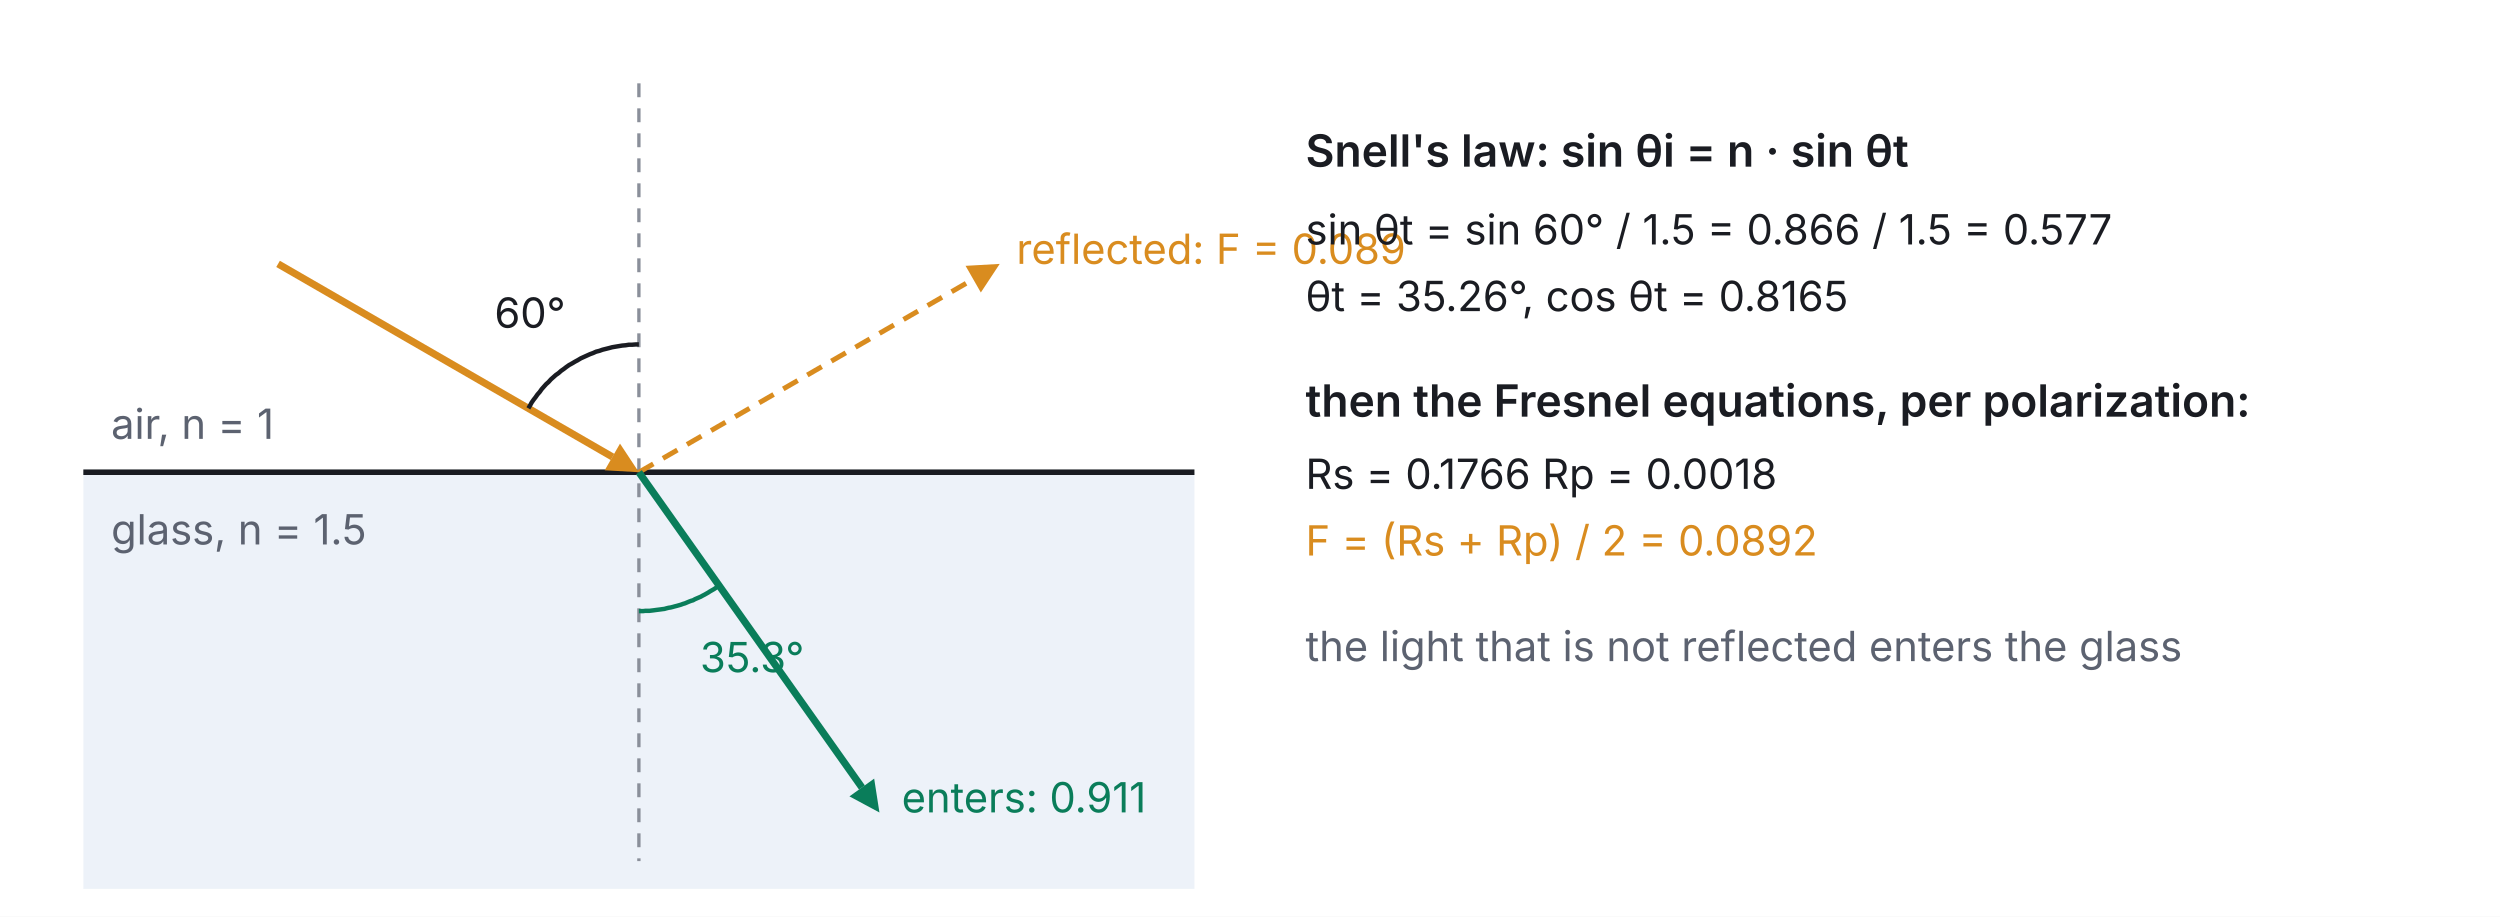
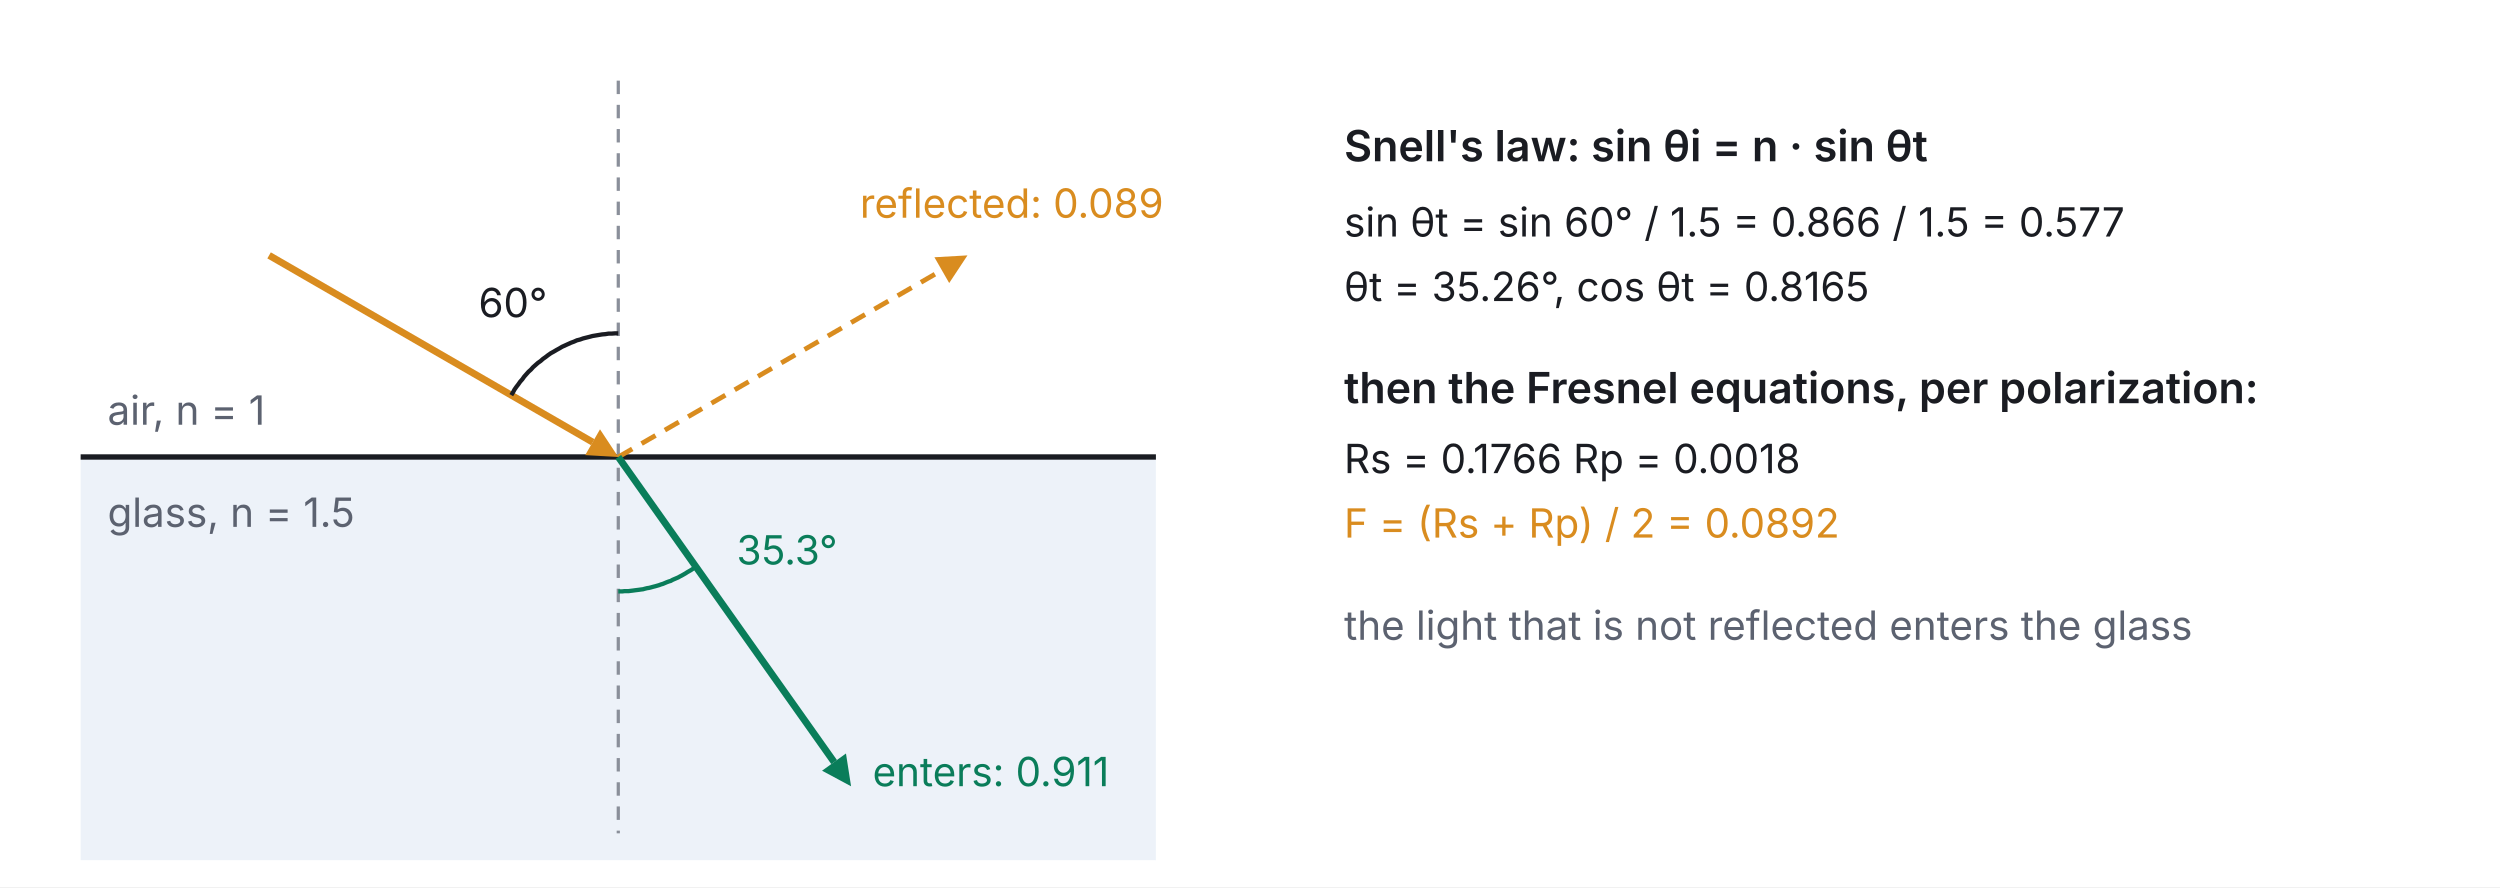
- <svg xmlns="http://www.w3.org/2000/svg" viewBox="0 0 900 330" width="900" height="330" font-family="system-ui, -apple-system, Segoe UI, sans-serif" font-size="12" fill="#1a1c22">
-   <rect width="900" height="330" fill="#ffffff" />
+ <svg xmlns="http://www.w3.org/2000/svg" viewBox="0 0 930 330" width="930" height="330" font-family="system-ui, -apple-system, Segoe UI, sans-serif" font-size="12" fill="#1a1c22">
+   <rect width="930" height="330" fill="#ffffff" />
  <rect x="30" y="170" width="400" height="150" fill="#1f5fb0" opacity="0.08" />
  <line x1="30" y1="170" x2="430" y2="170" stroke="#1a1c22" stroke-width="2" />
  <line x1="230" y1="30" x2="230" y2="310" stroke="#8a8f9a" stroke-width="1.2" stroke-dasharray="5 4" />
  <text x="40" y="158" font-size="15" fill="#5c6270">air, n = 1</text>
  <text x="40" y="196" font-size="15" fill="#5c6270">glass, n = 1.5</text>
  <line x1="100.1" y1="95" x2="220.5" y2="164.5" stroke="#d98c1f" stroke-width="2.6" />
  <polygon points="230,170 217.7,169.3 223.2,159.7" fill="#d98c1f" />
  <line x1="230" y1="170" x2="350.4" y2="100.5" stroke="#d98c1f" stroke-width="1.8" stroke-dasharray="6 4" />
  <polygon points="359.9,95 353.1,105.3 347.6,95.7" fill="#d98c1f" />
  <line x1="230" y1="170" x2="310.3" y2="283.5" stroke="#0a7d5a" stroke-width="2.6" />
  <polygon points="316.6,292.5 305.8,286.7 314.7,280.3" fill="#0a7d5a" />
  <polyline fill="none" stroke="#1a1c22" stroke-width="1.6" points="230,124 228.8,124 227.6,124.1 226.4,124.1 225.2,124.3 224,124.4 222.8,124.6 221.6,124.8 220.4,125 219.3,125.3 218.1,125.6 216.9,125.9 215.8,126.3 214.6,126.6 213.5,127.1 212.4,127.5 211.3,128 210.2,128.5 209.1,129 208.1,129.6 207,130.2 206,130.8 204.9,131.4 203.9,132.1 203,132.8 202,133.5 201.1,134.3 200.1,135 199.2,135.8 198.3,136.6 197.5,137.5 196.6,138.3 195.8,139.2 195,140.1 194.3,141.1 193.5,142 192.8,143 192.1,143.9 191.4,144.9 190.8,146 190.2,147" />
  <text x="178" y="118" font-size="15">60°</text>
  <polyline fill="none" stroke="#0a7d5a" stroke-width="1.6" points="230,220 230.8,220 231.5,220 232.3,219.9 233.1,219.9 233.8,219.9 234.6,219.8 235.4,219.7 236.1,219.6 236.9,219.5 237.7,219.4 238.4,219.3 239.2,219.2 239.9,219 240.7,218.8 241.4,218.7 242.2,218.5 242.9,218.3 243.7,218.1 244.4,217.9 245.1,217.7 245.9,217.4 246.6,217.2 247.3,216.9 248,216.6 248.8,216.3 249.5,216.1 250.2,215.7 250.9,215.4 251.6,215.1 252.3,214.8 253,214.4 253.6,214.1 254.3,213.7 255,213.3 255.6,212.9 256.3,212.5 257,212.1 257.6,211.7 258.2,211.3 258.9,210.8" />
-   <text x="252" y="242" font-size="15" fill="#0a7d5a">35.3°</text>
-   <text x="365.9" y="95" font-size="15" fill="#d98c1f">reflected: F = 0.089</text>
+   <text x="274" y="210" font-size="15" fill="#0a7d5a">35.3°</text>
+   <text x="319.9" y="81" font-size="15" fill="#d98c1f">reflected: 0.089</text>
  <text x="324.6" y="292.47" font-size="15" fill="#0a7d5a">enters: 0.911</text>
-   <text x="470" y="60" font-size="16" font-weight="600">Snell's law: sin θi = n · sin θt</text>
-   <text x="470" y="88" font-size="15">sin θt = sin 60° / 1.5 = 0.866 / 1.5 = 0.577</text>
-   <text x="470" y="112" font-size="15">θt = 35.26°,  cos θt = 0.8165</text>
-   <text x="470" y="150" font-size="16" font-weight="600">then the Fresnel equations, per polarization:</text>
-   <text x="470" y="176" font-size="15">Rs = 0.1766   Rp = 0.0018</text>
-   <text x="470" y="200" font-size="15" fill="#d98c1f">F = (Rs + Rp) / 2 = 0.0892</text>
-   <text x="470" y="238" font-size="15" fill="#5c6270">the light that is not reflected enters the glass</text>
+   <text x="500" y="60" font-size="16" font-weight="600">Snell's law: sin θi = n · sin θt</text>
+   <text x="500" y="88" font-size="15">sin θt = sin 60° / 1.5 = 0.866 / 1.5 = 0.577</text>
+   <text x="500" y="112" font-size="15">θt = 35.26°,  cos θt = 0.8165</text>
+   <text x="500" y="150" font-size="16" font-weight="600">then the Fresnel equations, per polarization:</text>
+   <text x="500" y="176" font-size="15">Rs = 0.1766   Rp = 0.0018</text>
+   <text x="500" y="200" font-size="15" fill="#d98c1f">F = (Rs + Rp) / 2 = 0.0892</text>
+   <text x="500" y="238" font-size="15" fill="#5c6270">the light that is not reflected enters the glass</text>
</svg>
